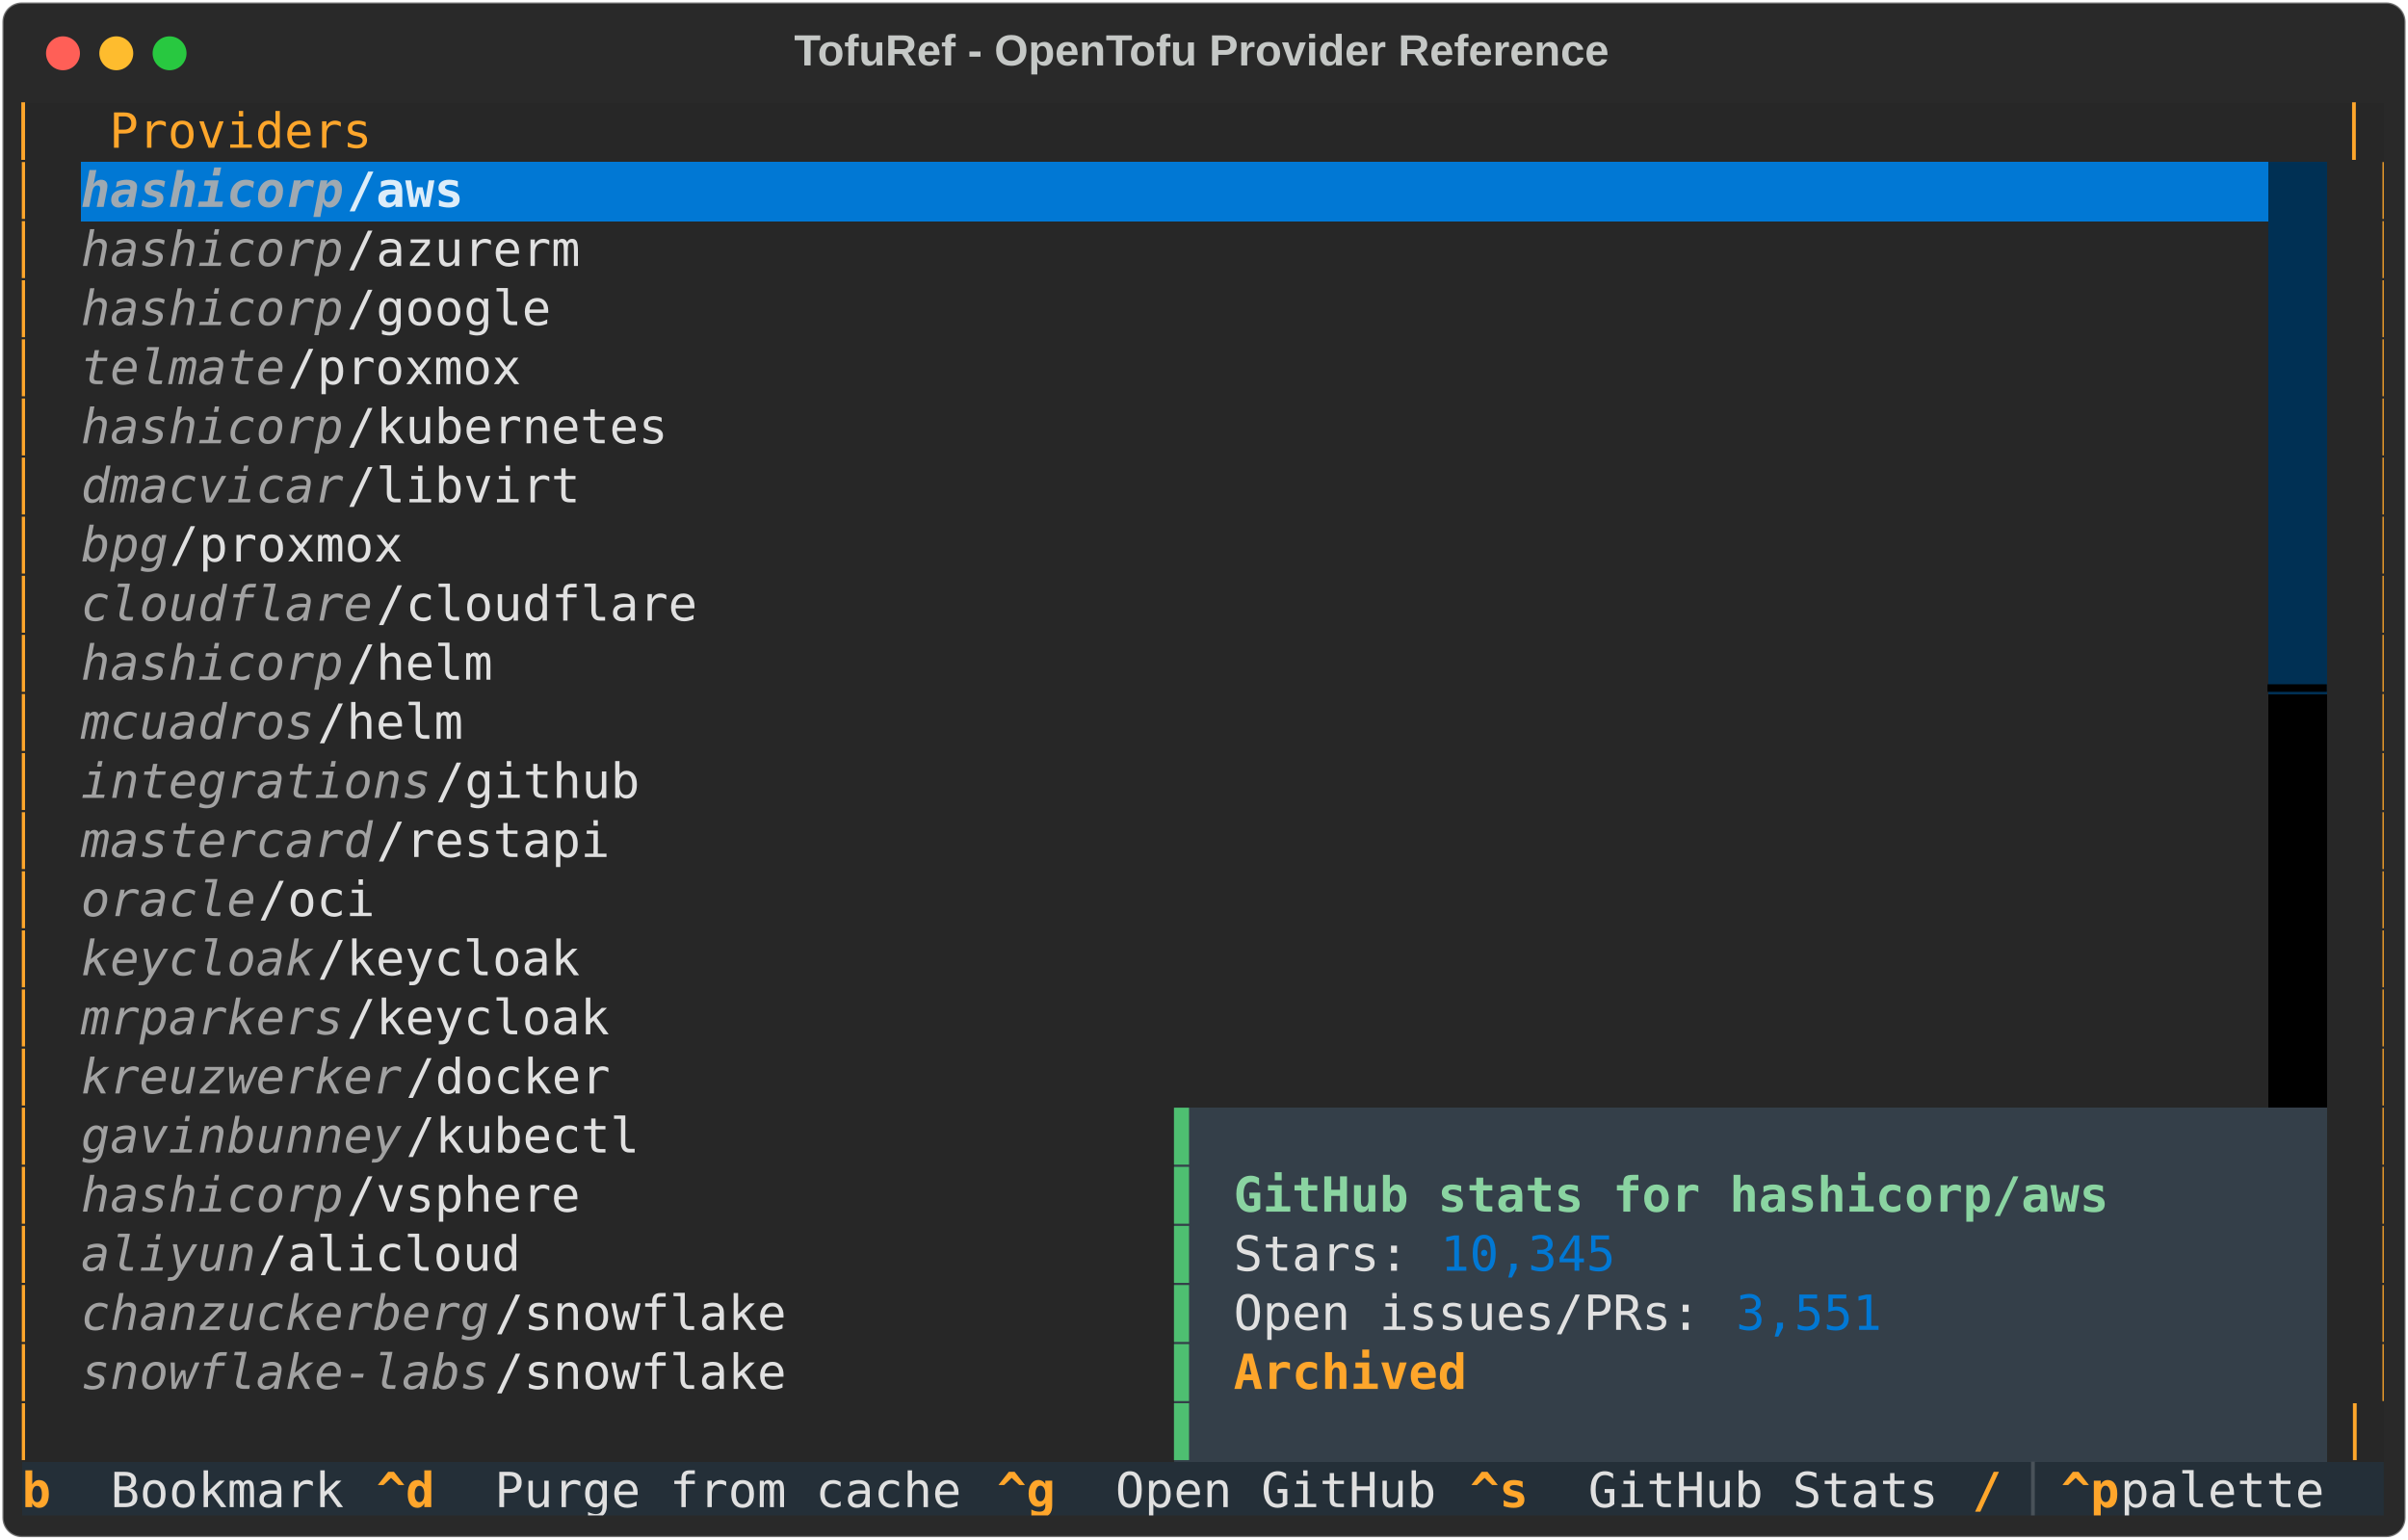
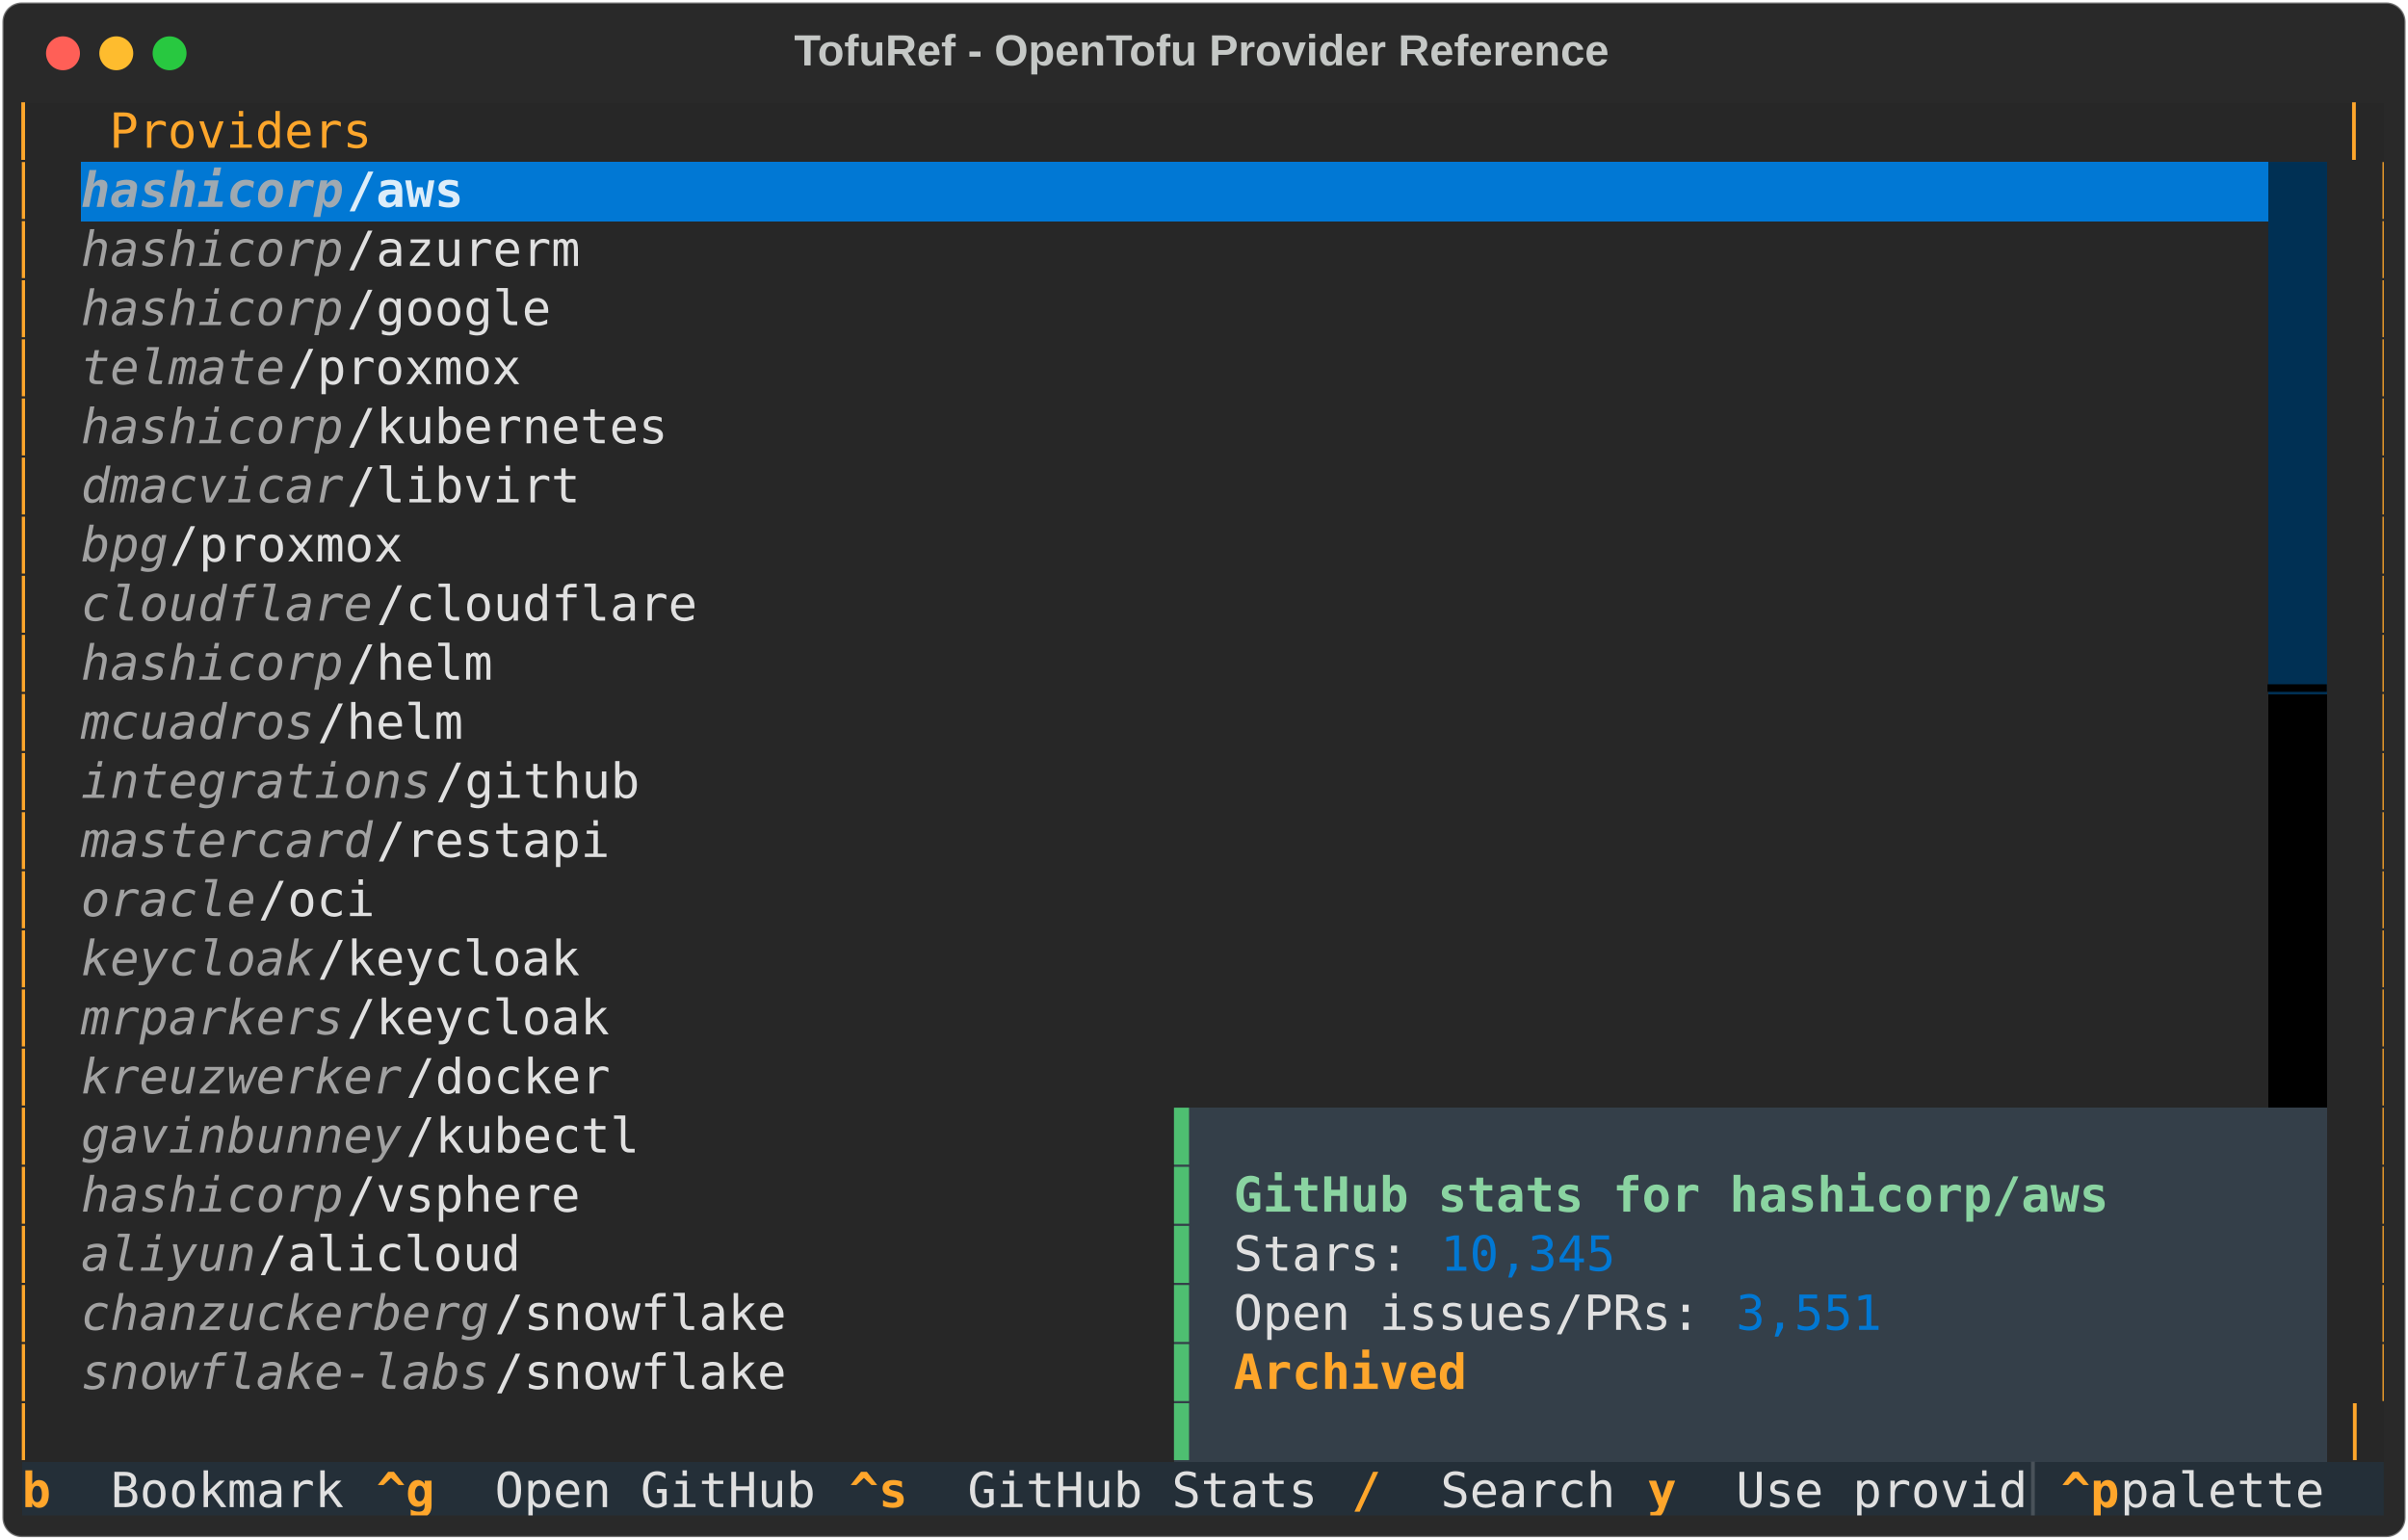
<svg xmlns="http://www.w3.org/2000/svg" class="rich-terminal" viewBox="0 0 994 635.6">
  <style>

    @font-face {
        font-family: "Fira Code";
        src: local("FiraCode-Regular"),
                url("https://cdnjs.cloudflare.com/ajax/libs/firacode/6.2.0/woff2/FiraCode-Regular.woff2") format("woff2"),
                url("https://cdnjs.cloudflare.com/ajax/libs/firacode/6.2.0/woff/FiraCode-Regular.woff") format("woff");
        font-style: normal;
        font-weight: 400;
    }
    @font-face {
        font-family: "Fira Code";
        src: local("FiraCode-Bold"),
                url("https://cdnjs.cloudflare.com/ajax/libs/firacode/6.2.0/woff2/FiraCode-Bold.woff2") format("woff2"),
                url("https://cdnjs.cloudflare.com/ajax/libs/firacode/6.2.0/woff/FiraCode-Bold.woff") format("woff");
        font-style: bold;
        font-weight: 700;
    }

    .terminal-matrix {
        font-family: Fira Code, monospace;
        font-size: 20px;
        line-height: 24.4px;
        font-variant-east-asian: full-width;
    }

    .terminal-title {
        font-size: 18px;
        font-weight: bold;
        font-family: arial;
    }

    .terminal-r1 { fill: #fea62b }
.terminal-r2 { fill: #c5c8c6 }
.terminal-r3 { fill: #9fa9b1;font-weight: bold;font-style: italic; }
.terminal-r4 { fill: #ddedf9;font-weight: bold }
.terminal-r5 { fill: #272727 }
.terminal-r6 { fill: #a1a1a1;font-style: italic; }
.terminal-r7 { fill: #e0e0e0 }
.terminal-r8 { fill: #000000 }
.terminal-r9 { fill: #4ebf71 }
.terminal-r10 { fill: #8ad4a1;font-weight: bold }
.terminal-r11 { fill: #0178d4 }
.terminal-r12 { fill: #fea62b;font-weight: bold }
.terminal-r13 { fill: #ffa62b;font-weight: bold }
.terminal-r14 { fill: #495259 }
    </style>
  <defs>
    <clipPath id="terminal-clip-terminal">
      <rect x="0" y="0" width="975.0" height="584.6" />
    </clipPath>
    <clipPath id="terminal-line-0">
      <rect x="0" y="1.5" width="976" height="24.65" />
    </clipPath>
    <clipPath id="terminal-line-1">
      <rect x="0" y="25.9" width="976" height="24.65" />
    </clipPath>
    <clipPath id="terminal-line-2">
      <rect x="0" y="50.3" width="976" height="24.65" />
    </clipPath>
    <clipPath id="terminal-line-3">
      <rect x="0" y="74.7" width="976" height="24.65" />
    </clipPath>
    <clipPath id="terminal-line-4">
      <rect x="0" y="99.1" width="976" height="24.65" />
    </clipPath>
    <clipPath id="terminal-line-5">
      <rect x="0" y="123.5" width="976" height="24.65" />
    </clipPath>
    <clipPath id="terminal-line-6">
      <rect x="0" y="147.9" width="976" height="24.65" />
    </clipPath>
    <clipPath id="terminal-line-7">
      <rect x="0" y="172.3" width="976" height="24.65" />
    </clipPath>
    <clipPath id="terminal-line-8">
      <rect x="0" y="196.7" width="976" height="24.65" />
    </clipPath>
    <clipPath id="terminal-line-9">
      <rect x="0" y="221.1" width="976" height="24.65" />
    </clipPath>
    <clipPath id="terminal-line-10">
      <rect x="0" y="245.5" width="976" height="24.65" />
    </clipPath>
    <clipPath id="terminal-line-11">
      <rect x="0" y="269.9" width="976" height="24.65" />
    </clipPath>
    <clipPath id="terminal-line-12">
      <rect x="0" y="294.3" width="976" height="24.65" />
    </clipPath>
    <clipPath id="terminal-line-13">
      <rect x="0" y="318.7" width="976" height="24.65" />
    </clipPath>
    <clipPath id="terminal-line-14">
      <rect x="0" y="343.1" width="976" height="24.65" />
    </clipPath>
    <clipPath id="terminal-line-15">
      <rect x="0" y="367.5" width="976" height="24.65" />
    </clipPath>
    <clipPath id="terminal-line-16">
      <rect x="0" y="391.9" width="976" height="24.65" />
    </clipPath>
    <clipPath id="terminal-line-17">
      <rect x="0" y="416.3" width="976" height="24.65" />
    </clipPath>
    <clipPath id="terminal-line-18">
      <rect x="0" y="440.7" width="976" height="24.65" />
    </clipPath>
    <clipPath id="terminal-line-19">
      <rect x="0" y="465.1" width="976" height="24.65" />
    </clipPath>
    <clipPath id="terminal-line-20">
      <rect x="0" y="489.5" width="976" height="24.65" />
    </clipPath>
    <clipPath id="terminal-line-21">
      <rect x="0" y="513.9" width="976" height="24.65" />
    </clipPath>
    <clipPath id="terminal-line-22">
      <rect x="0" y="538.3" width="976" height="24.65" />
    </clipPath>
  </defs>
  <rect fill="#292929" stroke="rgba(255,255,255,0.35)" stroke-width="1" x="1" y="1" width="992" height="633.6" rx="8" />
  <text class="terminal-title" fill="#c5c8c6" text-anchor="middle" x="496" y="27">TofuRef - OpenTofu Provider Reference</text>
  <g transform="translate(26,22)">
    <circle cx="0" cy="0" r="7" fill="#ff5f57" />
    <circle cx="22" cy="0" r="7" fill="#febc2e" />
    <circle cx="44" cy="0" r="7" fill="#28c840" />
  </g>
  <g transform="translate(9, 41)" clip-path="url(#terminal-clip-terminal)">
    <rect fill="#272727" x="0" y="1.5" width="976" height="24.65" shape-rendering="crispEdges" />
    <rect fill="#272727" x="0" y="25.9" width="12.2" height="24.65" shape-rendering="crispEdges" />
    <rect fill="#272727" x="12.2" y="25.9" width="12.2" height="24.65" shape-rendering="crispEdges" />
    <rect fill="#0178d4" x="24.4" y="25.9" width="109.8" height="24.65" shape-rendering="crispEdges" />
    <rect fill="#0178d4" x="134.2" y="25.9" width="48.8" height="24.65" shape-rendering="crispEdges" />
    <rect fill="#0178d4" x="183" y="25.9" width="744.2" height="24.65" shape-rendering="crispEdges" />
    <rect fill="#003054" x="927.2" y="25.9" width="24.4" height="24.65" shape-rendering="crispEdges" />
    <rect fill="#272727" x="951.6" y="25.9" width="12.2" height="24.65" shape-rendering="crispEdges" />
    <rect fill="#272727" x="963.8" y="25.9" width="12.2" height="24.65" shape-rendering="crispEdges" />
    <rect fill="#272727" x="0" y="50.3" width="12.2" height="24.65" shape-rendering="crispEdges" />
    <rect fill="#272727" x="12.2" y="50.3" width="12.2" height="24.65" shape-rendering="crispEdges" />
    <rect fill="#272727" x="24.4" y="50.3" width="109.8" height="24.65" shape-rendering="crispEdges" />
    <rect fill="#272727" x="134.2" y="50.3" width="97.6" height="24.65" shape-rendering="crispEdges" />
    <rect fill="#272727" x="231.8" y="50.3" width="695.4" height="24.65" shape-rendering="crispEdges" />
    <rect fill="#003054" x="927.2" y="50.3" width="24.4" height="24.65" shape-rendering="crispEdges" />
    <rect fill="#272727" x="951.6" y="50.3" width="12.2" height="24.65" shape-rendering="crispEdges" />
    <rect fill="#272727" x="963.8" y="50.3" width="12.2" height="24.65" shape-rendering="crispEdges" />
    <rect fill="#272727" x="0" y="74.7" width="12.2" height="24.65" shape-rendering="crispEdges" />
    <rect fill="#272727" x="12.2" y="74.7" width="12.2" height="24.65" shape-rendering="crispEdges" />
    <rect fill="#272727" x="24.4" y="74.7" width="109.8" height="24.65" shape-rendering="crispEdges" />
    <rect fill="#272727" x="134.2" y="74.7" width="85.4" height="24.65" shape-rendering="crispEdges" />
    <rect fill="#272727" x="219.6" y="74.7" width="707.6" height="24.65" shape-rendering="crispEdges" />
    <rect fill="#003054" x="927.2" y="74.7" width="24.4" height="24.65" shape-rendering="crispEdges" />
    <rect fill="#272727" x="951.6" y="74.7" width="12.2" height="24.65" shape-rendering="crispEdges" />
    <rect fill="#272727" x="963.8" y="74.7" width="12.2" height="24.65" shape-rendering="crispEdges" />
    <rect fill="#272727" x="0" y="99.1" width="12.2" height="24.65" shape-rendering="crispEdges" />
    <rect fill="#272727" x="12.2" y="99.1" width="12.2" height="24.65" shape-rendering="crispEdges" />
    <rect fill="#272727" x="24.4" y="99.1" width="85.4" height="24.65" shape-rendering="crispEdges" />
    <rect fill="#272727" x="109.8" y="99.1" width="97.6" height="24.65" shape-rendering="crispEdges" />
    <rect fill="#272727" x="207.4" y="99.1" width="719.8" height="24.65" shape-rendering="crispEdges" />
    <rect fill="#003054" x="927.2" y="99.1" width="24.4" height="24.65" shape-rendering="crispEdges" />
    <rect fill="#272727" x="951.6" y="99.1" width="12.2" height="24.65" shape-rendering="crispEdges" />
    <rect fill="#272727" x="963.8" y="99.1" width="12.2" height="24.65" shape-rendering="crispEdges" />
    <rect fill="#272727" x="0" y="123.5" width="12.2" height="24.65" shape-rendering="crispEdges" />
    <rect fill="#272727" x="12.2" y="123.5" width="12.2" height="24.65" shape-rendering="crispEdges" />
    <rect fill="#272727" x="24.4" y="123.5" width="109.8" height="24.65" shape-rendering="crispEdges" />
    <rect fill="#272727" x="134.2" y="123.5" width="134.2" height="24.65" shape-rendering="crispEdges" />
    <rect fill="#272727" x="268.4" y="123.5" width="658.8" height="24.65" shape-rendering="crispEdges" />
    <rect fill="#003054" x="927.2" y="123.5" width="24.4" height="24.65" shape-rendering="crispEdges" />
    <rect fill="#272727" x="951.6" y="123.5" width="12.2" height="24.65" shape-rendering="crispEdges" />
    <rect fill="#272727" x="963.8" y="123.5" width="12.2" height="24.65" shape-rendering="crispEdges" />
    <rect fill="#272727" x="0" y="147.9" width="12.2" height="24.65" shape-rendering="crispEdges" />
    <rect fill="#272727" x="12.2" y="147.9" width="12.2" height="24.65" shape-rendering="crispEdges" />
    <rect fill="#272727" x="24.4" y="147.9" width="109.8" height="24.65" shape-rendering="crispEdges" />
    <rect fill="#272727" x="134.2" y="147.9" width="97.6" height="24.65" shape-rendering="crispEdges" />
    <rect fill="#272727" x="231.8" y="147.9" width="695.4" height="24.65" shape-rendering="crispEdges" />
    <rect fill="#003054" x="927.2" y="147.9" width="24.4" height="24.65" shape-rendering="crispEdges" />
    <rect fill="#272727" x="951.6" y="147.9" width="12.2" height="24.65" shape-rendering="crispEdges" />
    <rect fill="#272727" x="963.8" y="147.9" width="12.2" height="24.65" shape-rendering="crispEdges" />
    <rect fill="#272727" x="0" y="172.3" width="12.2" height="24.65" shape-rendering="crispEdges" />
    <rect fill="#272727" x="12.2" y="172.3" width="12.2" height="24.65" shape-rendering="crispEdges" />
    <rect fill="#272727" x="24.4" y="172.3" width="36.6" height="24.65" shape-rendering="crispEdges" />
    <rect fill="#272727" x="61" y="172.3" width="97.6" height="24.65" shape-rendering="crispEdges" />
    <rect fill="#272727" x="158.6" y="172.3" width="768.6" height="24.65" shape-rendering="crispEdges" />
    <rect fill="#003054" x="927.2" y="172.3" width="24.4" height="24.65" shape-rendering="crispEdges" />
    <rect fill="#272727" x="951.6" y="172.3" width="12.2" height="24.65" shape-rendering="crispEdges" />
    <rect fill="#272727" x="963.8" y="172.3" width="12.2" height="24.65" shape-rendering="crispEdges" />
    <rect fill="#272727" x="0" y="196.7" width="12.2" height="24.65" shape-rendering="crispEdges" />
    <rect fill="#272727" x="12.2" y="196.7" width="12.2" height="24.65" shape-rendering="crispEdges" />
    <rect fill="#272727" x="24.4" y="196.7" width="122" height="24.65" shape-rendering="crispEdges" />
    <rect fill="#272727" x="146.4" y="196.7" width="134.2" height="24.65" shape-rendering="crispEdges" />
    <rect fill="#272727" x="280.6" y="196.7" width="646.6" height="24.65" shape-rendering="crispEdges" />
    <rect fill="#003054" x="927.2" y="196.7" width="24.4" height="24.65" shape-rendering="crispEdges" />
    <rect fill="#272727" x="951.6" y="196.7" width="12.2" height="24.65" shape-rendering="crispEdges" />
    <rect fill="#272727" x="963.8" y="196.7" width="12.2" height="24.65" shape-rendering="crispEdges" />
    <rect fill="#272727" x="0" y="221.1" width="12.2" height="24.65" shape-rendering="crispEdges" />
    <rect fill="#272727" x="12.2" y="221.1" width="12.2" height="24.65" shape-rendering="crispEdges" />
    <rect fill="#272727" x="24.4" y="221.1" width="109.8" height="24.65" shape-rendering="crispEdges" />
    <rect fill="#272727" x="134.2" y="221.1" width="61" height="24.65" shape-rendering="crispEdges" />
    <rect fill="#272727" x="195.2" y="221.1" width="732" height="24.65" shape-rendering="crispEdges" />
    <rect fill="#003054" x="927.2" y="221.1" width="24.4" height="24.65" shape-rendering="crispEdges" />
    <rect fill="#272727" x="951.6" y="221.1" width="12.2" height="24.65" shape-rendering="crispEdges" />
    <rect fill="#272727" x="963.8" y="221.1" width="12.2" height="24.65" shape-rendering="crispEdges" />
    <rect fill="#272727" x="0" y="245.5" width="12.2" height="24.65" shape-rendering="crispEdges" />
    <rect fill="#272727" x="12.2" y="245.5" width="12.2" height="24.65" shape-rendering="crispEdges" />
    <rect fill="#272727" x="24.4" y="245.5" width="97.6" height="24.65" shape-rendering="crispEdges" />
    <rect fill="#272727" x="122" y="245.5" width="61" height="24.65" shape-rendering="crispEdges" />
    <rect fill="#272727" x="183" y="245.5" width="744.2" height="24.65" shape-rendering="crispEdges" />
    <rect fill="#000000" x="927.2" y="245.5" width="24.4" height="24.65" shape-rendering="crispEdges" />
    <rect fill="#272727" x="951.6" y="245.5" width="12.2" height="24.65" shape-rendering="crispEdges" />
    <rect fill="#272727" x="963.8" y="245.5" width="12.2" height="24.65" shape-rendering="crispEdges" />
    <rect fill="#272727" x="0" y="269.9" width="12.2" height="24.65" shape-rendering="crispEdges" />
    <rect fill="#272727" x="12.2" y="269.9" width="12.2" height="24.65" shape-rendering="crispEdges" />
    <rect fill="#272727" x="24.4" y="269.9" width="146.4" height="24.65" shape-rendering="crispEdges" />
    <rect fill="#272727" x="170.8" y="269.9" width="85.4" height="24.65" shape-rendering="crispEdges" />
    <rect fill="#272727" x="256.2" y="269.9" width="671" height="24.65" shape-rendering="crispEdges" />
    <rect fill="#000000" x="927.2" y="269.9" width="24.4" height="24.65" shape-rendering="crispEdges" />
    <rect fill="#272727" x="951.6" y="269.9" width="12.2" height="24.65" shape-rendering="crispEdges" />
    <rect fill="#272727" x="963.8" y="269.9" width="12.2" height="24.65" shape-rendering="crispEdges" />
    <rect fill="#272727" x="0" y="294.3" width="12.2" height="24.65" shape-rendering="crispEdges" />
    <rect fill="#272727" x="12.2" y="294.3" width="12.2" height="24.65" shape-rendering="crispEdges" />
    <rect fill="#272727" x="24.4" y="294.3" width="122" height="24.65" shape-rendering="crispEdges" />
    <rect fill="#272727" x="146.4" y="294.3" width="97.6" height="24.65" shape-rendering="crispEdges" />
    <rect fill="#272727" x="244" y="294.3" width="683.2" height="24.65" shape-rendering="crispEdges" />
    <rect fill="#000000" x="927.2" y="294.3" width="24.4" height="24.65" shape-rendering="crispEdges" />
    <rect fill="#272727" x="951.6" y="294.3" width="12.2" height="24.65" shape-rendering="crispEdges" />
    <rect fill="#272727" x="963.8" y="294.3" width="12.2" height="24.65" shape-rendering="crispEdges" />
    <rect fill="#272727" x="0" y="318.7" width="12.2" height="24.65" shape-rendering="crispEdges" />
    <rect fill="#272727" x="12.2" y="318.7" width="12.2" height="24.65" shape-rendering="crispEdges" />
    <rect fill="#272727" x="24.4" y="318.7" width="73.2" height="24.65" shape-rendering="crispEdges" />
    <rect fill="#272727" x="97.6" y="318.7" width="48.8" height="24.65" shape-rendering="crispEdges" />
    <rect fill="#272727" x="146.4" y="318.7" width="780.8" height="24.65" shape-rendering="crispEdges" />
    <rect fill="#000000" x="927.2" y="318.7" width="24.4" height="24.65" shape-rendering="crispEdges" />
    <rect fill="#272727" x="951.6" y="318.7" width="12.2" height="24.65" shape-rendering="crispEdges" />
    <rect fill="#272727" x="963.8" y="318.7" width="12.2" height="24.65" shape-rendering="crispEdges" />
    <rect fill="#272727" x="0" y="343.1" width="12.2" height="24.65" shape-rendering="crispEdges" />
    <rect fill="#272727" x="12.2" y="343.1" width="12.2" height="24.65" shape-rendering="crispEdges" />
    <rect fill="#272727" x="24.4" y="343.1" width="97.6" height="24.65" shape-rendering="crispEdges" />
    <rect fill="#272727" x="122" y="343.1" width="109.8" height="24.65" shape-rendering="crispEdges" />
    <rect fill="#272727" x="231.8" y="343.1" width="695.4" height="24.65" shape-rendering="crispEdges" />
    <rect fill="#000000" x="927.2" y="343.1" width="24.4" height="24.65" shape-rendering="crispEdges" />
    <rect fill="#272727" x="951.6" y="343.1" width="12.2" height="24.65" shape-rendering="crispEdges" />
    <rect fill="#272727" x="963.8" y="343.1" width="12.2" height="24.65" shape-rendering="crispEdges" />
    <rect fill="#272727" x="0" y="367.5" width="12.2" height="24.65" shape-rendering="crispEdges" />
    <rect fill="#272727" x="12.2" y="367.5" width="12.2" height="24.65" shape-rendering="crispEdges" />
    <rect fill="#272727" x="24.4" y="367.5" width="109.8" height="24.65" shape-rendering="crispEdges" />
    <rect fill="#272727" x="134.2" y="367.5" width="109.8" height="24.65" shape-rendering="crispEdges" />
    <rect fill="#272727" x="244" y="367.5" width="683.2" height="24.65" shape-rendering="crispEdges" />
    <rect fill="#000000" x="927.2" y="367.5" width="24.4" height="24.65" shape-rendering="crispEdges" />
    <rect fill="#272727" x="951.6" y="367.5" width="12.2" height="24.65" shape-rendering="crispEdges" />
    <rect fill="#272727" x="963.8" y="367.5" width="12.2" height="24.65" shape-rendering="crispEdges" />
    <rect fill="#272727" x="0" y="391.9" width="12.2" height="24.65" shape-rendering="crispEdges" />
    <rect fill="#272727" x="12.2" y="391.9" width="12.2" height="24.65" shape-rendering="crispEdges" />
    <rect fill="#272727" x="24.4" y="391.9" width="134.2" height="24.65" shape-rendering="crispEdges" />
    <rect fill="#272727" x="158.6" y="391.9" width="85.4" height="24.65" shape-rendering="crispEdges" />
    <rect fill="#272727" x="244" y="391.9" width="683.2" height="24.65" shape-rendering="crispEdges" />
    <rect fill="#000000" x="927.2" y="391.9" width="24.4" height="24.65" shape-rendering="crispEdges" />
    <rect fill="#272727" x="951.6" y="391.9" width="12.2" height="24.65" shape-rendering="crispEdges" />
    <rect fill="#272727" x="963.8" y="391.9" width="12.2" height="24.65" shape-rendering="crispEdges" />
    <rect fill="#272727" x="0" y="416.3" width="12.2" height="24.65" shape-rendering="crispEdges" />
    <rect fill="#272727" x="12.2" y="416.3" width="12.2" height="24.65" shape-rendering="crispEdges" />
    <rect fill="#272727" x="24.4" y="416.3" width="134.2" height="24.65" shape-rendering="crispEdges" />
    <rect fill="#272727" x="158.6" y="416.3" width="97.6" height="24.65" shape-rendering="crispEdges" />
    <rect fill="#272727" x="256.2" y="416.3" width="219.6" height="24.65" shape-rendering="crispEdges" />
    <rect fill="#343f49" x="475.8" y="416.3" width="12.2" height="24.65" shape-rendering="crispEdges" />
    <rect fill="#343f49" x="488" y="416.3" width="463.6" height="24.65" shape-rendering="crispEdges" />
    <rect fill="#272727" x="951.6" y="416.3" width="12.2" height="24.65" shape-rendering="crispEdges" />
    <rect fill="#272727" x="963.8" y="416.3" width="12.2" height="24.65" shape-rendering="crispEdges" />
    <rect fill="#272727" x="0" y="440.7" width="12.2" height="24.65" shape-rendering="crispEdges" />
    <rect fill="#272727" x="12.2" y="440.7" width="12.2" height="24.65" shape-rendering="crispEdges" />
    <rect fill="#272727" x="24.4" y="440.7" width="109.8" height="24.65" shape-rendering="crispEdges" />
    <rect fill="#272727" x="134.2" y="440.7" width="97.6" height="24.65" shape-rendering="crispEdges" />
    <rect fill="#272727" x="231.8" y="440.7" width="244" height="24.65" shape-rendering="crispEdges" />
    <rect fill="#343f49" x="475.8" y="440.7" width="12.2" height="24.65" shape-rendering="crispEdges" />
    <rect fill="#343f49" x="488" y="440.7" width="12.2" height="24.65" shape-rendering="crispEdges" />
    <rect fill="#343f49" x="500.2" y="440.7" width="366" height="24.65" shape-rendering="crispEdges" />
    <rect fill="#343f49" x="866.2" y="440.7" width="85.4" height="24.65" shape-rendering="crispEdges" />
    <rect fill="#272727" x="951.6" y="440.7" width="12.2" height="24.65" shape-rendering="crispEdges" />
    <rect fill="#272727" x="963.8" y="440.7" width="12.2" height="24.65" shape-rendering="crispEdges" />
    <rect fill="#272727" x="0" y="465.1" width="12.2" height="24.65" shape-rendering="crispEdges" />
    <rect fill="#272727" x="12.2" y="465.1" width="12.2" height="24.65" shape-rendering="crispEdges" />
    <rect fill="#272727" x="24.4" y="465.1" width="73.2" height="24.65" shape-rendering="crispEdges" />
    <rect fill="#272727" x="97.6" y="465.1" width="109.8" height="24.65" shape-rendering="crispEdges" />
    <rect fill="#272727" x="207.4" y="465.1" width="268.4" height="24.65" shape-rendering="crispEdges" />
    <rect fill="#343f49" x="475.8" y="465.1" width="12.2" height="24.65" shape-rendering="crispEdges" />
    <rect fill="#343f49" x="488" y="465.1" width="12.2" height="24.65" shape-rendering="crispEdges" />
    <rect fill="#343f49" x="500.2" y="465.1" width="85.4" height="24.65" shape-rendering="crispEdges" />
    <rect fill="#343f49" x="585.6" y="465.1" width="73.2" height="24.65" shape-rendering="crispEdges" />
    <rect fill="#343f49" x="658.8" y="465.1" width="292.8" height="24.65" shape-rendering="crispEdges" />
    <rect fill="#272727" x="951.6" y="465.1" width="12.2" height="24.65" shape-rendering="crispEdges" />
    <rect fill="#272727" x="963.8" y="465.1" width="12.2" height="24.65" shape-rendering="crispEdges" />
    <rect fill="#272727" x="0" y="489.5" width="12.2" height="24.65" shape-rendering="crispEdges" />
    <rect fill="#272727" x="12.2" y="489.5" width="12.2" height="24.65" shape-rendering="crispEdges" />
    <rect fill="#272727" x="24.4" y="489.5" width="170.8" height="24.65" shape-rendering="crispEdges" />
    <rect fill="#272727" x="195.2" y="489.5" width="122" height="24.65" shape-rendering="crispEdges" />
    <rect fill="#272727" x="317.2" y="489.5" width="158.6" height="24.65" shape-rendering="crispEdges" />
    <rect fill="#343f49" x="475.8" y="489.5" width="12.2" height="24.65" shape-rendering="crispEdges" />
    <rect fill="#343f49" x="488" y="489.5" width="12.2" height="24.65" shape-rendering="crispEdges" />
    <rect fill="#343f49" x="500.2" y="489.5" width="207.4" height="24.65" shape-rendering="crispEdges" />
    <rect fill="#343f49" x="707.6" y="489.5" width="61" height="24.65" shape-rendering="crispEdges" />
    <rect fill="#343f49" x="768.6" y="489.5" width="183" height="24.65" shape-rendering="crispEdges" />
    <rect fill="#272727" x="951.6" y="489.5" width="12.2" height="24.65" shape-rendering="crispEdges" />
    <rect fill="#272727" x="963.8" y="489.5" width="12.2" height="24.65" shape-rendering="crispEdges" />
    <rect fill="#272727" x="0" y="513.9" width="12.2" height="24.65" shape-rendering="crispEdges" />
    <rect fill="#272727" x="12.2" y="513.9" width="12.2" height="24.65" shape-rendering="crispEdges" />
    <rect fill="#272727" x="24.4" y="513.9" width="170.8" height="24.65" shape-rendering="crispEdges" />
    <rect fill="#272727" x="195.2" y="513.9" width="122" height="24.65" shape-rendering="crispEdges" />
    <rect fill="#272727" x="317.2" y="513.9" width="158.6" height="24.65" shape-rendering="crispEdges" />
    <rect fill="#343f49" x="475.8" y="513.9" width="12.2" height="24.65" shape-rendering="crispEdges" />
    <rect fill="#343f49" x="488" y="513.9" width="12.2" height="24.65" shape-rendering="crispEdges" />
    <rect fill="#343f49" x="500.2" y="513.9" width="97.6" height="24.65" shape-rendering="crispEdges" />
    <rect fill="#343f49" x="597.8" y="513.9" width="353.8" height="24.65" shape-rendering="crispEdges" />
    <rect fill="#272727" x="951.6" y="513.9" width="12.2" height="24.65" shape-rendering="crispEdges" />
    <rect fill="#272727" x="963.8" y="513.9" width="12.2" height="24.65" shape-rendering="crispEdges" />
    <rect fill="#272727" x="0" y="538.3" width="475.8" height="24.65" shape-rendering="crispEdges" />
    <rect fill="#343f49" x="475.8" y="538.3" width="12.2" height="24.65" shape-rendering="crispEdges" />
    <rect fill="#343f49" x="488" y="538.3" width="463.6" height="24.65" shape-rendering="crispEdges" />
    <rect fill="#272727" x="951.6" y="538.3" width="24.4" height="24.65" shape-rendering="crispEdges" />
    <rect fill="#242f38" x="0" y="562.7" width="36.6" height="24.65" shape-rendering="crispEdges" />
    <rect fill="#242f38" x="36.6" y="562.7" width="109.8" height="24.65" shape-rendering="crispEdges" />
    <rect fill="#242f38" x="146.4" y="562.7" width="48.8" height="24.65" shape-rendering="crispEdges" />
-     <rect fill="#242f38" x="195.2" y="562.7" width="207.4" height="24.65" shape-rendering="crispEdges" />
-     <rect fill="#242f38" x="402.6" y="562.7" width="48.8" height="24.65" shape-rendering="crispEdges" />
-     <rect fill="#242f38" x="451.4" y="562.7" width="146.4" height="24.65" shape-rendering="crispEdges" />
-     <rect fill="#242f38" x="597.8" y="562.7" width="48.8" height="24.65" shape-rendering="crispEdges" />
-     <rect fill="#242f38" x="646.6" y="562.7" width="158.6" height="24.65" shape-rendering="crispEdges" />
-     <rect fill="#242f38" x="805.2" y="562.7" width="24.4" height="24.65" shape-rendering="crispEdges" />
+     <rect fill="#242f38" x="195.2" y="562.7" width="146.4" height="24.65" shape-rendering="crispEdges" />
+     <rect fill="#242f38" x="341.6" y="562.7" width="48.8" height="24.65" shape-rendering="crispEdges" />
+     <rect fill="#242f38" x="390.4" y="562.7" width="158.6" height="24.65" shape-rendering="crispEdges" />
+     <rect fill="#242f38" x="549" y="562.7" width="36.6" height="24.65" shape-rendering="crispEdges" />
+     <rect fill="#242f38" x="585.6" y="562.7" width="85.4" height="24.65" shape-rendering="crispEdges" />
+     <rect fill="#242f38" x="671" y="562.7" width="36.6" height="24.65" shape-rendering="crispEdges" />
+     <rect fill="#242f38" x="707.6" y="562.7" width="122" height="24.65" shape-rendering="crispEdges" />
    <rect fill="#242f38" x="829.6" y="562.7" width="12.2" height="24.65" shape-rendering="crispEdges" />
    <rect fill="#242f38" x="841.8" y="562.7" width="24.4" height="24.65" shape-rendering="crispEdges" />
    <rect fill="#242f38" x="866.2" y="562.7" width="97.6" height="24.65" shape-rendering="crispEdges" />
    <rect fill="#242f38" x="963.8" y="562.7" width="12.2" height="24.65" shape-rendering="crispEdges" />
    <g class="terminal-matrix">
      <text class="terminal-r1" x="0" y="20" textLength="976" clip-path="url(#terminal-line-0)">▏  Providers                                                                   ▕</text>
      <text class="terminal-r2" x="976" y="20" textLength="12.2" clip-path="url(#terminal-line-0)">
</text>
      <text class="terminal-r1" x="0" y="44.4" textLength="12.2" clip-path="url(#terminal-line-1)">▏</text>
      <text class="terminal-r3" x="24.4" y="44.4" textLength="109.8" clip-path="url(#terminal-line-1)">hashicorp</text>
      <text class="terminal-r4" x="134.2" y="44.4" textLength="48.8" clip-path="url(#terminal-line-1)">/aws</text>
      <text class="terminal-r1" x="963.8" y="44.4" textLength="12.2" clip-path="url(#terminal-line-1)">▕</text>
      <text class="terminal-r2" x="976" y="44.4" textLength="12.2" clip-path="url(#terminal-line-1)">
</text>
      <text class="terminal-r1" x="0" y="68.8" textLength="12.2" clip-path="url(#terminal-line-2)">▏</text>
      <text class="terminal-r6" x="24.4" y="68.8" textLength="109.8" clip-path="url(#terminal-line-2)">hashicorp</text>
      <text class="terminal-r7" x="134.2" y="68.8" textLength="97.6" clip-path="url(#terminal-line-2)">/azurerm</text>
      <text class="terminal-r1" x="963.8" y="68.8" textLength="12.2" clip-path="url(#terminal-line-2)">▕</text>
      <text class="terminal-r2" x="976" y="68.8" textLength="12.2" clip-path="url(#terminal-line-2)">
</text>
      <text class="terminal-r1" x="0" y="93.2" textLength="12.2" clip-path="url(#terminal-line-3)">▏</text>
      <text class="terminal-r6" x="24.4" y="93.2" textLength="109.8" clip-path="url(#terminal-line-3)">hashicorp</text>
      <text class="terminal-r7" x="134.2" y="93.2" textLength="85.4" clip-path="url(#terminal-line-3)">/google</text>
      <text class="terminal-r1" x="963.8" y="93.2" textLength="12.2" clip-path="url(#terminal-line-3)">▕</text>
      <text class="terminal-r2" x="976" y="93.2" textLength="12.2" clip-path="url(#terminal-line-3)">
</text>
      <text class="terminal-r1" x="0" y="117.6" textLength="12.2" clip-path="url(#terminal-line-4)">▏</text>
      <text class="terminal-r6" x="24.4" y="117.6" textLength="85.4" clip-path="url(#terminal-line-4)">telmate</text>
      <text class="terminal-r7" x="109.8" y="117.6" textLength="97.6" clip-path="url(#terminal-line-4)">/proxmox</text>
      <text class="terminal-r1" x="963.8" y="117.6" textLength="12.2" clip-path="url(#terminal-line-4)">▕</text>
      <text class="terminal-r2" x="976" y="117.6" textLength="12.2" clip-path="url(#terminal-line-4)">
</text>
      <text class="terminal-r1" x="0" y="142" textLength="12.2" clip-path="url(#terminal-line-5)">▏</text>
      <text class="terminal-r6" x="24.4" y="142" textLength="109.8" clip-path="url(#terminal-line-5)">hashicorp</text>
      <text class="terminal-r7" x="134.2" y="142" textLength="134.2" clip-path="url(#terminal-line-5)">/kubernetes</text>
      <text class="terminal-r1" x="963.8" y="142" textLength="12.2" clip-path="url(#terminal-line-5)">▕</text>
      <text class="terminal-r2" x="976" y="142" textLength="12.2" clip-path="url(#terminal-line-5)">
</text>
      <text class="terminal-r1" x="0" y="166.4" textLength="12.2" clip-path="url(#terminal-line-6)">▏</text>
      <text class="terminal-r6" x="24.4" y="166.4" textLength="109.8" clip-path="url(#terminal-line-6)">dmacvicar</text>
      <text class="terminal-r7" x="134.2" y="166.4" textLength="97.6" clip-path="url(#terminal-line-6)">/libvirt</text>
      <text class="terminal-r1" x="963.8" y="166.4" textLength="12.2" clip-path="url(#terminal-line-6)">▕</text>
      <text class="terminal-r2" x="976" y="166.4" textLength="12.2" clip-path="url(#terminal-line-6)">
</text>
      <text class="terminal-r1" x="0" y="190.8" textLength="12.2" clip-path="url(#terminal-line-7)">▏</text>
      <text class="terminal-r6" x="24.4" y="190.8" textLength="36.6" clip-path="url(#terminal-line-7)">bpg</text>
      <text class="terminal-r7" x="61" y="190.8" textLength="97.6" clip-path="url(#terminal-line-7)">/proxmox</text>
      <text class="terminal-r1" x="963.8" y="190.8" textLength="12.2" clip-path="url(#terminal-line-7)">▕</text>
      <text class="terminal-r2" x="976" y="190.8" textLength="12.2" clip-path="url(#terminal-line-7)">
</text>
      <text class="terminal-r1" x="0" y="215.2" textLength="12.2" clip-path="url(#terminal-line-8)">▏</text>
      <text class="terminal-r6" x="24.4" y="215.2" textLength="122" clip-path="url(#terminal-line-8)">cloudflare</text>
      <text class="terminal-r7" x="146.4" y="215.2" textLength="134.2" clip-path="url(#terminal-line-8)">/cloudflare</text>
      <text class="terminal-r1" x="963.8" y="215.2" textLength="12.2" clip-path="url(#terminal-line-8)">▕</text>
      <text class="terminal-r2" x="976" y="215.2" textLength="12.2" clip-path="url(#terminal-line-8)">
</text>
      <text class="terminal-r1" x="0" y="239.6" textLength="12.2" clip-path="url(#terminal-line-9)">▏</text>
      <text class="terminal-r6" x="24.4" y="239.6" textLength="109.8" clip-path="url(#terminal-line-9)">hashicorp</text>
      <text class="terminal-r7" x="134.2" y="239.6" textLength="61" clip-path="url(#terminal-line-9)">/helm</text>
      <text class="terminal-r8" x="927.2" y="239.6" textLength="24.4" clip-path="url(#terminal-line-9)">▁▁</text>
      <text class="terminal-r1" x="963.8" y="239.6" textLength="12.2" clip-path="url(#terminal-line-9)">▕</text>
      <text class="terminal-r2" x="976" y="239.6" textLength="12.2" clip-path="url(#terminal-line-9)">
</text>
      <text class="terminal-r1" x="0" y="264" textLength="12.2" clip-path="url(#terminal-line-10)">▏</text>
      <text class="terminal-r6" x="24.4" y="264" textLength="97.6" clip-path="url(#terminal-line-10)">mcuadros</text>
      <text class="terminal-r7" x="122" y="264" textLength="61" clip-path="url(#terminal-line-10)">/helm</text>
      <text class="terminal-r1" x="963.8" y="264" textLength="12.2" clip-path="url(#terminal-line-10)">▕</text>
      <text class="terminal-r2" x="976" y="264" textLength="12.2" clip-path="url(#terminal-line-10)">
</text>
      <text class="terminal-r1" x="0" y="288.4" textLength="12.2" clip-path="url(#terminal-line-11)">▏</text>
      <text class="terminal-r6" x="24.4" y="288.4" textLength="146.4" clip-path="url(#terminal-line-11)">integrations</text>
      <text class="terminal-r7" x="170.8" y="288.4" textLength="85.4" clip-path="url(#terminal-line-11)">/github</text>
      <text class="terminal-r1" x="963.8" y="288.4" textLength="12.2" clip-path="url(#terminal-line-11)">▕</text>
      <text class="terminal-r2" x="976" y="288.4" textLength="12.2" clip-path="url(#terminal-line-11)">
</text>
      <text class="terminal-r1" x="0" y="312.8" textLength="12.2" clip-path="url(#terminal-line-12)">▏</text>
      <text class="terminal-r6" x="24.4" y="312.8" textLength="122" clip-path="url(#terminal-line-12)">mastercard</text>
      <text class="terminal-r7" x="146.4" y="312.8" textLength="97.6" clip-path="url(#terminal-line-12)">/restapi</text>
      <text class="terminal-r1" x="963.8" y="312.8" textLength="12.2" clip-path="url(#terminal-line-12)">▕</text>
      <text class="terminal-r2" x="976" y="312.8" textLength="12.2" clip-path="url(#terminal-line-12)">
</text>
      <text class="terminal-r1" x="0" y="337.2" textLength="12.2" clip-path="url(#terminal-line-13)">▏</text>
      <text class="terminal-r6" x="24.4" y="337.2" textLength="73.2" clip-path="url(#terminal-line-13)">oracle</text>
      <text class="terminal-r7" x="97.6" y="337.2" textLength="48.8" clip-path="url(#terminal-line-13)">/oci</text>
      <text class="terminal-r1" x="963.8" y="337.2" textLength="12.2" clip-path="url(#terminal-line-13)">▕</text>
      <text class="terminal-r2" x="976" y="337.2" textLength="12.2" clip-path="url(#terminal-line-13)">
</text>
      <text class="terminal-r1" x="0" y="361.6" textLength="12.2" clip-path="url(#terminal-line-14)">▏</text>
      <text class="terminal-r6" x="24.4" y="361.6" textLength="97.6" clip-path="url(#terminal-line-14)">keycloak</text>
      <text class="terminal-r7" x="122" y="361.6" textLength="109.8" clip-path="url(#terminal-line-14)">/keycloak</text>
      <text class="terminal-r1" x="963.8" y="361.6" textLength="12.2" clip-path="url(#terminal-line-14)">▕</text>
      <text class="terminal-r2" x="976" y="361.6" textLength="12.2" clip-path="url(#terminal-line-14)">
</text>
      <text class="terminal-r1" x="0" y="386" textLength="12.2" clip-path="url(#terminal-line-15)">▏</text>
      <text class="terminal-r6" x="24.4" y="386" textLength="109.8" clip-path="url(#terminal-line-15)">mrparkers</text>
      <text class="terminal-r7" x="134.2" y="386" textLength="109.8" clip-path="url(#terminal-line-15)">/keycloak</text>
      <text class="terminal-r1" x="963.8" y="386" textLength="12.2" clip-path="url(#terminal-line-15)">▕</text>
      <text class="terminal-r2" x="976" y="386" textLength="12.2" clip-path="url(#terminal-line-15)">
</text>
      <text class="terminal-r1" x="0" y="410.4" textLength="12.2" clip-path="url(#terminal-line-16)">▏</text>
      <text class="terminal-r6" x="24.4" y="410.4" textLength="134.2" clip-path="url(#terminal-line-16)">kreuzwerker</text>
      <text class="terminal-r7" x="158.6" y="410.4" textLength="85.4" clip-path="url(#terminal-line-16)">/docker</text>
      <text class="terminal-r1" x="963.8" y="410.4" textLength="12.2" clip-path="url(#terminal-line-16)">▕</text>
      <text class="terminal-r2" x="976" y="410.4" textLength="12.2" clip-path="url(#terminal-line-16)">
</text>
      <text class="terminal-r1" x="0" y="434.8" textLength="12.2" clip-path="url(#terminal-line-17)">▏</text>
      <text class="terminal-r6" x="24.4" y="434.8" textLength="134.2" clip-path="url(#terminal-line-17)">gavinbunney</text>
      <text class="terminal-r7" x="158.6" y="434.8" textLength="97.6" clip-path="url(#terminal-line-17)">/kubectl</text>
      <text class="terminal-r9" x="475.8" y="434.8" textLength="12.2" clip-path="url(#terminal-line-17)">▌</text>
      <text class="terminal-r1" x="963.8" y="434.8" textLength="12.2" clip-path="url(#terminal-line-17)">▕</text>
      <text class="terminal-r2" x="976" y="434.8" textLength="12.2" clip-path="url(#terminal-line-17)">
</text>
      <text class="terminal-r1" x="0" y="459.2" textLength="12.2" clip-path="url(#terminal-line-18)">▏</text>
      <text class="terminal-r6" x="24.4" y="459.2" textLength="109.8" clip-path="url(#terminal-line-18)">hashicorp</text>
      <text class="terminal-r7" x="134.2" y="459.2" textLength="97.6" clip-path="url(#terminal-line-18)">/vsphere</text>
      <text class="terminal-r9" x="475.8" y="459.2" textLength="12.2" clip-path="url(#terminal-line-18)">▌</text>
      <text class="terminal-r10" x="500.2" y="459.2" textLength="366" clip-path="url(#terminal-line-18)">GitHub stats for hashicorp/aws</text>
      <text class="terminal-r1" x="963.8" y="459.2" textLength="12.2" clip-path="url(#terminal-line-18)">▕</text>
      <text class="terminal-r2" x="976" y="459.2" textLength="12.2" clip-path="url(#terminal-line-18)">
</text>
      <text class="terminal-r1" x="0" y="483.6" textLength="12.2" clip-path="url(#terminal-line-19)">▏</text>
      <text class="terminal-r6" x="24.4" y="483.6" textLength="73.2" clip-path="url(#terminal-line-19)">aliyun</text>
      <text class="terminal-r7" x="97.6" y="483.6" textLength="109.8" clip-path="url(#terminal-line-19)">/alicloud</text>
      <text class="terminal-r9" x="475.8" y="483.6" textLength="12.2" clip-path="url(#terminal-line-19)">▌</text>
      <text class="terminal-r7" x="500.2" y="483.6" textLength="85.4" clip-path="url(#terminal-line-19)">Stars: </text>
      <text class="terminal-r11" x="585.6" y="483.6" textLength="73.2" clip-path="url(#terminal-line-19)">10,345</text>
      <text class="terminal-r1" x="963.8" y="483.6" textLength="12.2" clip-path="url(#terminal-line-19)">▕</text>
      <text class="terminal-r2" x="976" y="483.6" textLength="12.2" clip-path="url(#terminal-line-19)">
</text>
      <text class="terminal-r1" x="0" y="508" textLength="12.2" clip-path="url(#terminal-line-20)">▏</text>
      <text class="terminal-r6" x="24.4" y="508" textLength="170.8" clip-path="url(#terminal-line-20)">chanzuckerberg</text>
      <text class="terminal-r7" x="195.2" y="508" textLength="122" clip-path="url(#terminal-line-20)">/snowflake</text>
      <text class="terminal-r9" x="475.8" y="508" textLength="12.2" clip-path="url(#terminal-line-20)">▌</text>
      <text class="terminal-r7" x="500.2" y="508" textLength="207.4" clip-path="url(#terminal-line-20)">Open issues/PRs: </text>
      <text class="terminal-r11" x="707.6" y="508" textLength="61" clip-path="url(#terminal-line-20)">3,551</text>
      <text class="terminal-r1" x="963.8" y="508" textLength="12.2" clip-path="url(#terminal-line-20)">▕</text>
      <text class="terminal-r2" x="976" y="508" textLength="12.2" clip-path="url(#terminal-line-20)">
</text>
      <text class="terminal-r1" x="0" y="532.4" textLength="12.2" clip-path="url(#terminal-line-21)">▏</text>
      <text class="terminal-r6" x="24.4" y="532.4" textLength="170.8" clip-path="url(#terminal-line-21)">snowflake-labs</text>
      <text class="terminal-r7" x="195.2" y="532.4" textLength="122" clip-path="url(#terminal-line-21)">/snowflake</text>
      <text class="terminal-r9" x="475.8" y="532.4" textLength="12.2" clip-path="url(#terminal-line-21)">▌</text>
      <text class="terminal-r12" x="500.2" y="532.4" textLength="97.6" clip-path="url(#terminal-line-21)">Archived</text>
      <text class="terminal-r1" x="963.8" y="532.4" textLength="12.2" clip-path="url(#terminal-line-21)">▕</text>
      <text class="terminal-r2" x="976" y="532.4" textLength="12.2" clip-path="url(#terminal-line-21)">
</text>
      <text class="terminal-r1" x="0" y="556.8" textLength="475.8" clip-path="url(#terminal-line-22)">▏                                      </text>
      <text class="terminal-r9" x="475.8" y="556.8" textLength="12.2" clip-path="url(#terminal-line-22)">▌</text>
      <text class="terminal-r1" x="951.6" y="556.8" textLength="24.4" clip-path="url(#terminal-line-22)"> ▕</text>
      <text class="terminal-r2" x="976" y="556.8" textLength="12.2" clip-path="url(#terminal-line-22)">
</text>
      <text class="terminal-r13" x="0" y="581.2" textLength="36.6" clip-path="url(#terminal-line-23)"> b </text>
      <text class="terminal-r7" x="36.6" y="581.2" textLength="109.8" clip-path="url(#terminal-line-23)">Bookmark </text>
-       <text class="terminal-r13" x="146.4" y="581.2" textLength="48.8" clip-path="url(#terminal-line-23)"> ^d </text>
-       <text class="terminal-r7" x="195.2" y="581.2" textLength="207.4" clip-path="url(#terminal-line-23)">Purge from cache </text>
-       <text class="terminal-r13" x="402.6" y="581.2" textLength="48.8" clip-path="url(#terminal-line-23)"> ^g </text>
-       <text class="terminal-r7" x="451.4" y="581.2" textLength="146.4" clip-path="url(#terminal-line-23)">Open GitHub </text>
-       <text class="terminal-r13" x="597.8" y="581.2" textLength="48.8" clip-path="url(#terminal-line-23)"> ^s </text>
-       <text class="terminal-r7" x="646.6" y="581.2" textLength="158.6" clip-path="url(#terminal-line-23)">GitHub Stats </text>
-       <text class="terminal-r13" x="805.2" y="581.2" textLength="24.4" clip-path="url(#terminal-line-23)"> /</text>
+       <text class="terminal-r13" x="146.4" y="581.2" textLength="48.8" clip-path="url(#terminal-line-23)"> ^g </text>
+       <text class="terminal-r7" x="195.2" y="581.2" textLength="146.4" clip-path="url(#terminal-line-23)">Open GitHub </text>
+       <text class="terminal-r13" x="341.6" y="581.2" textLength="48.8" clip-path="url(#terminal-line-23)"> ^s </text>
+       <text class="terminal-r7" x="390.4" y="581.2" textLength="158.6" clip-path="url(#terminal-line-23)">GitHub Stats </text>
+       <text class="terminal-r13" x="549" y="581.2" textLength="36.6" clip-path="url(#terminal-line-23)"> / </text>
+       <text class="terminal-r7" x="585.6" y="581.2" textLength="85.4" clip-path="url(#terminal-line-23)">Search </text>
+       <text class="terminal-r13" x="671" y="581.2" textLength="36.6" clip-path="url(#terminal-line-23)"> y </text>
+       <text class="terminal-r7" x="707.6" y="581.2" textLength="122" clip-path="url(#terminal-line-23)">Use provid</text>
      <text class="terminal-r14" x="829.6" y="581.2" textLength="12.2" clip-path="url(#terminal-line-23)">▏</text>
      <text class="terminal-r13" x="841.8" y="581.2" textLength="24.4" clip-path="url(#terminal-line-23)">^p</text>
      <text class="terminal-r7" x="866.2" y="581.2" textLength="97.6" clip-path="url(#terminal-line-23)"> palette</text>
    </g>
  </g>
</svg>
